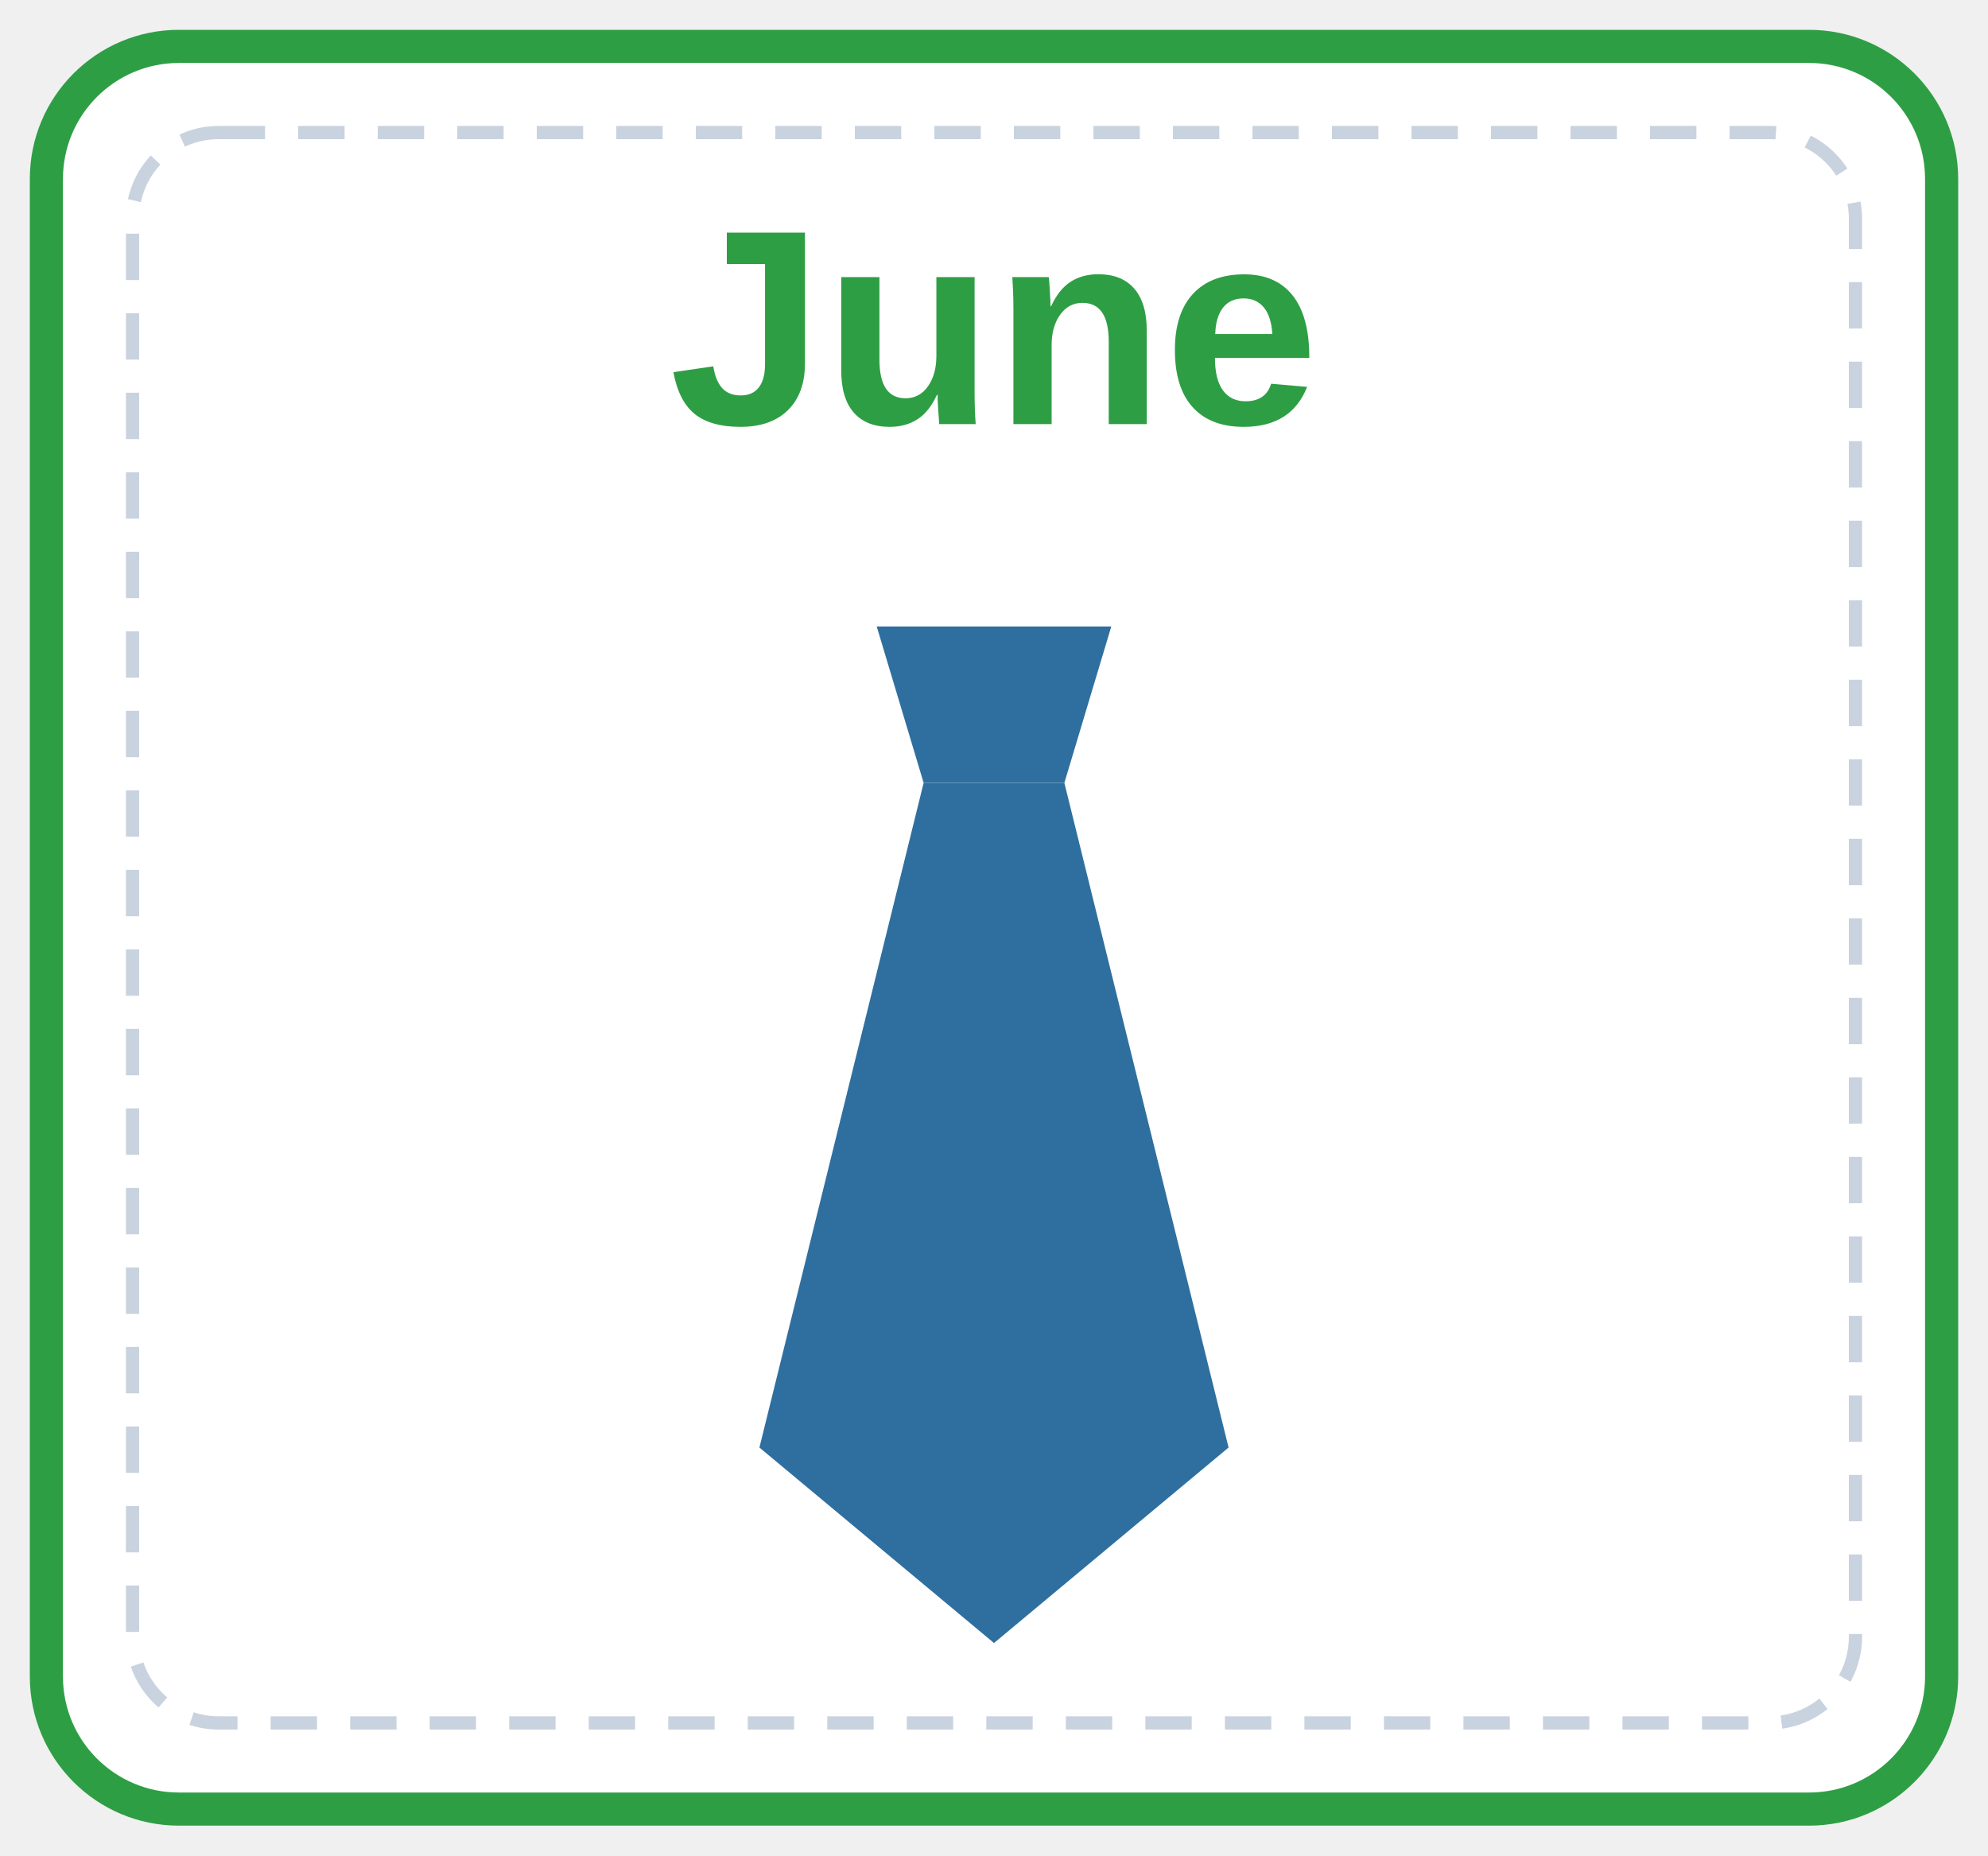
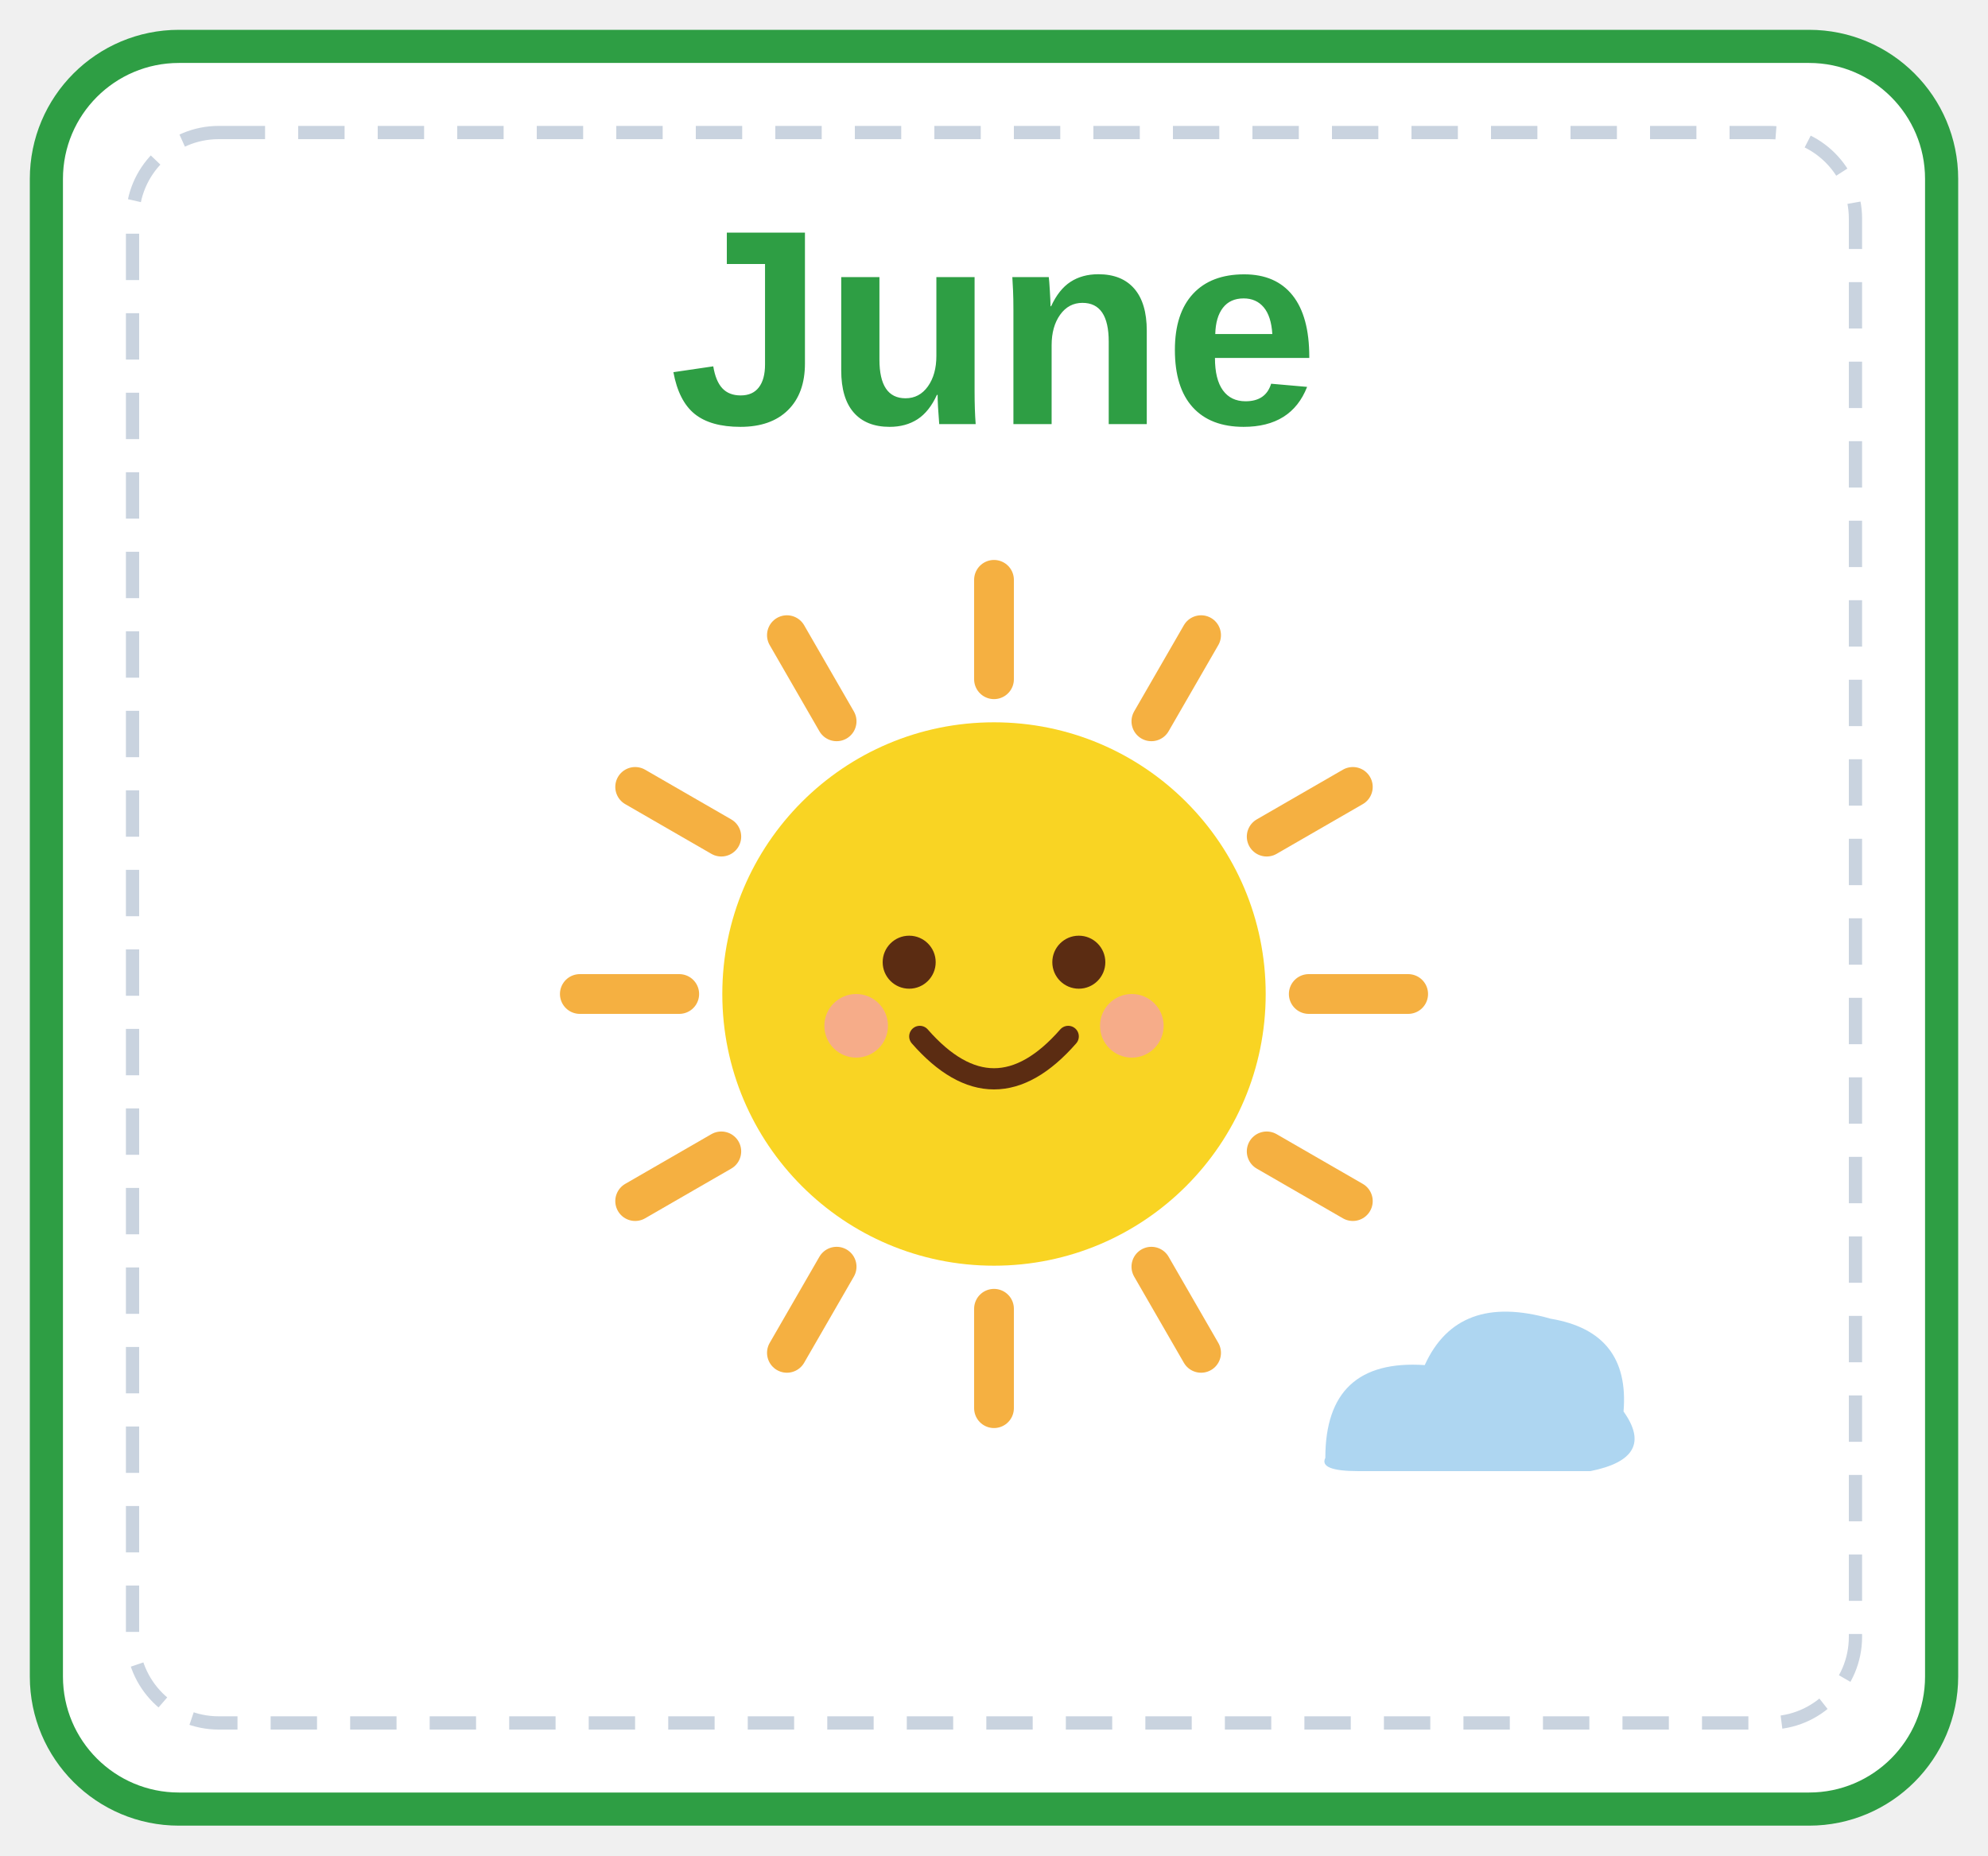
<svg xmlns="http://www.w3.org/2000/svg" viewBox="0 0 600 560" role="img" aria-label="June">
  <rect x="14" y="14" width="572" height="532" rx="40" fill="#ffffff" stroke="#2e9e44" stroke-width="10" />
  <rect x="40" y="40" width="520" height="480" rx="26" fill="none" stroke="#c9d3df" stroke-width="4" stroke-dasharray="14 10" />
  <text x="300.0" y="128" text-anchor="middle" font-family="Nunito, Arial, sans-serif" font-size="84" font-weight="800" fill="#2e9e44">June</text>
-   <g transform="translate(300 300) scale(1.18) translate(-300 -300) translate(0 36)">
-     <polygon points="270,170 330,170 318,210 282,210" fill="#2f6f9f" />
-     <polygon points="282,210 318,210 360,380 300,430 240,380" fill="#2f6f9f" />
-   </g>
+   <line x1="395.0" y1="300.0" x2="425.0" y2="300.0" stroke="#f5b041" stroke-width="12" stroke-linecap="round" />
+   <line x1="382.3" y1="347.5" x2="408.3" y2="362.5" stroke="#f5b041" stroke-width="12" stroke-linecap="round" />
+   <line x1="347.5" y1="382.3" x2="362.5" y2="408.3" stroke="#f5b041" stroke-width="12" stroke-linecap="round" />
+   <line x1="300.0" y1="395.0" x2="300.0" y2="425.0" stroke="#f5b041" stroke-width="12" stroke-linecap="round" />
+   <line x1="252.5" y1="382.3" x2="237.5" y2="408.3" stroke="#f5b041" stroke-width="12" stroke-linecap="round" />
+   <line x1="217.7" y1="347.5" x2="191.7" y2="362.5" stroke="#f5b041" stroke-width="12" stroke-linecap="round" />
+   <line x1="205.0" y1="300.0" x2="175.0" y2="300.0" stroke="#f5b041" stroke-width="12" stroke-linecap="round" />
+   <line x1="217.7" y1="252.5" x2="191.7" y2="237.5" stroke="#f5b041" stroke-width="12" stroke-linecap="round" />
+   <line x1="252.5" y1="217.7" x2="237.5" y2="191.7" stroke="#f5b041" stroke-width="12" stroke-linecap="round" />
+   <line x1="300.0" y1="205.0" x2="300.0" y2="175.0" stroke="#f5b041" stroke-width="12" stroke-linecap="round" />
+   <line x1="347.5" y1="217.7" x2="362.5" y2="191.7" stroke="#f5b041" stroke-width="12" stroke-linecap="round" />
+   <line x1="382.3" y1="252.5" x2="408.3" y2="237.5" stroke="#f5b041" stroke-width="12" stroke-linecap="round" />
+   <circle cx="300" cy="300" r="82" fill="#f9d423" />
+   <circle cx="274.4" cy="290.4" r="8.0" fill="#5b2c12" />
+   <circle cx="325.6" cy="290.4" r="8.0" fill="#5b2c12" />
+   <path d="M277.6 312.8 Q300 338.4 322.4 312.8" stroke="#5b2c12" stroke-width="6.4" fill="none" stroke-linecap="round" />
+   <circle cx="258.4" cy="309.6" r="9.6" fill="#f5a3a3" opacity="0.8" />
+   <circle cx="341.6" cy="309.6" r="9.6" fill="#f5a3a3" opacity="0.8" />
+   <path d="M400 440 Q400 410 430 412 Q440 390 468 398 Q492 402 490 426 Q500 440 480 444 L410 444 Q398 444 400 440 Z" fill="#aed6f1" />
</svg>
